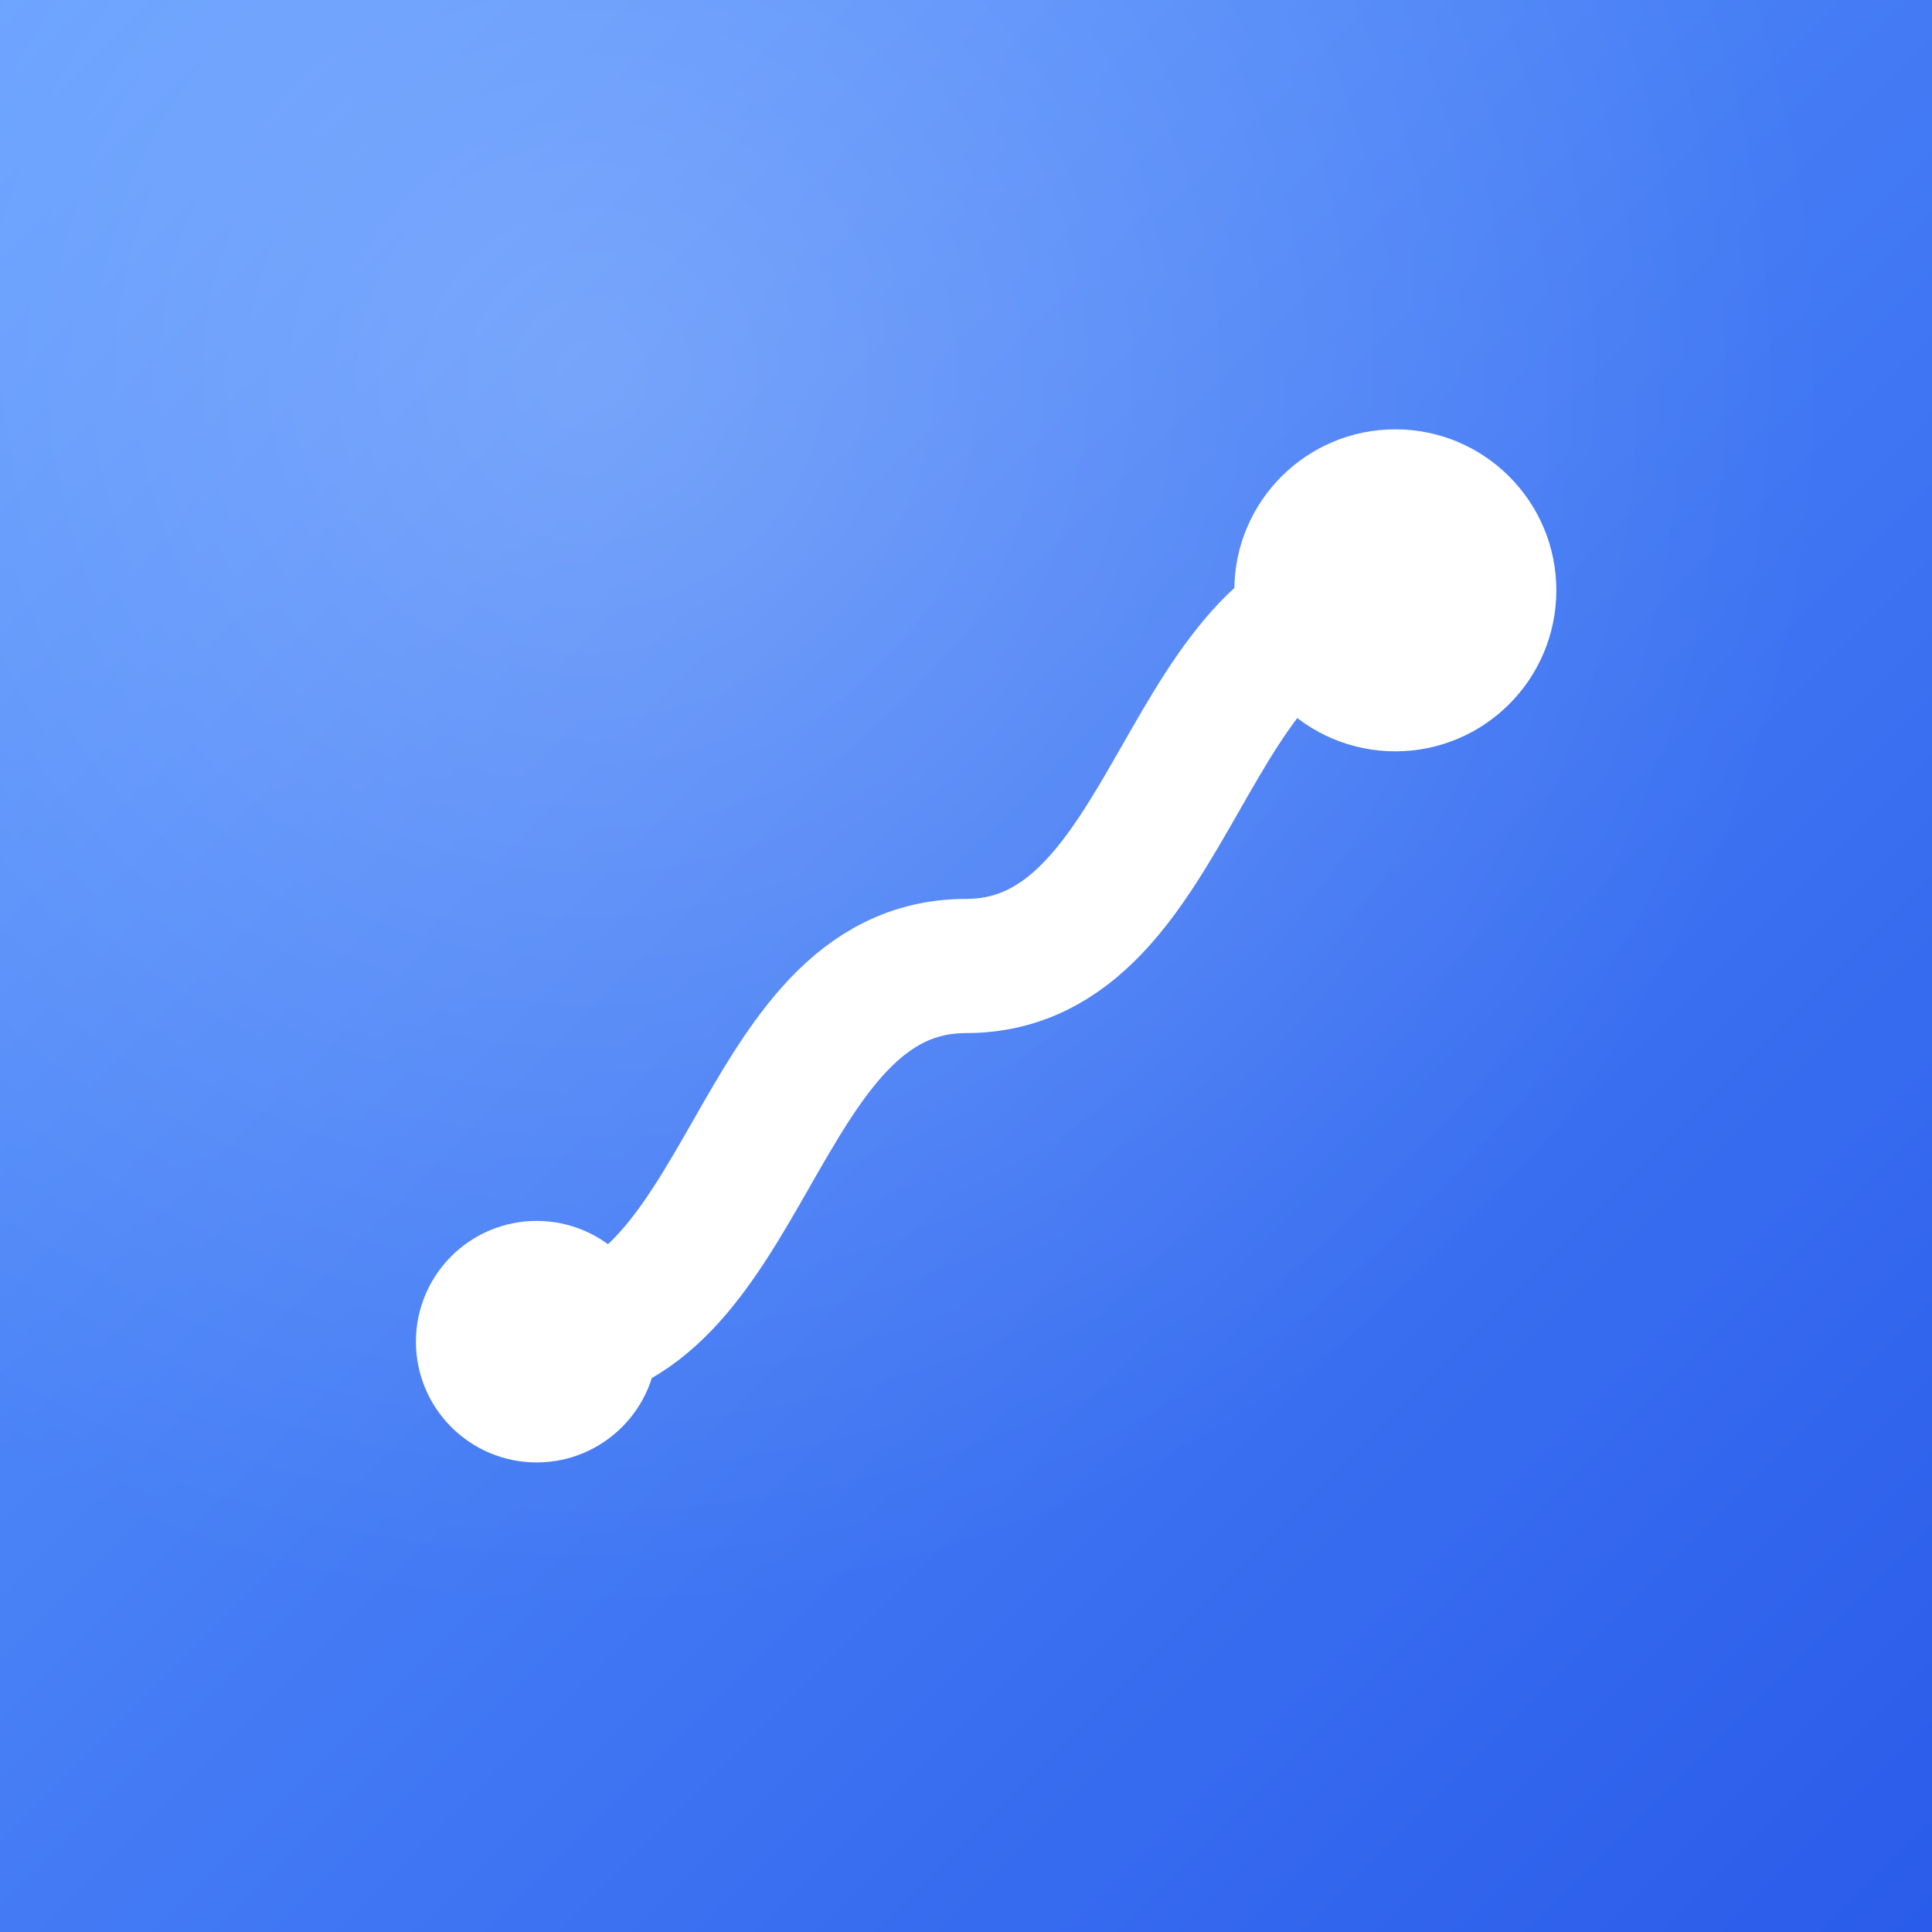
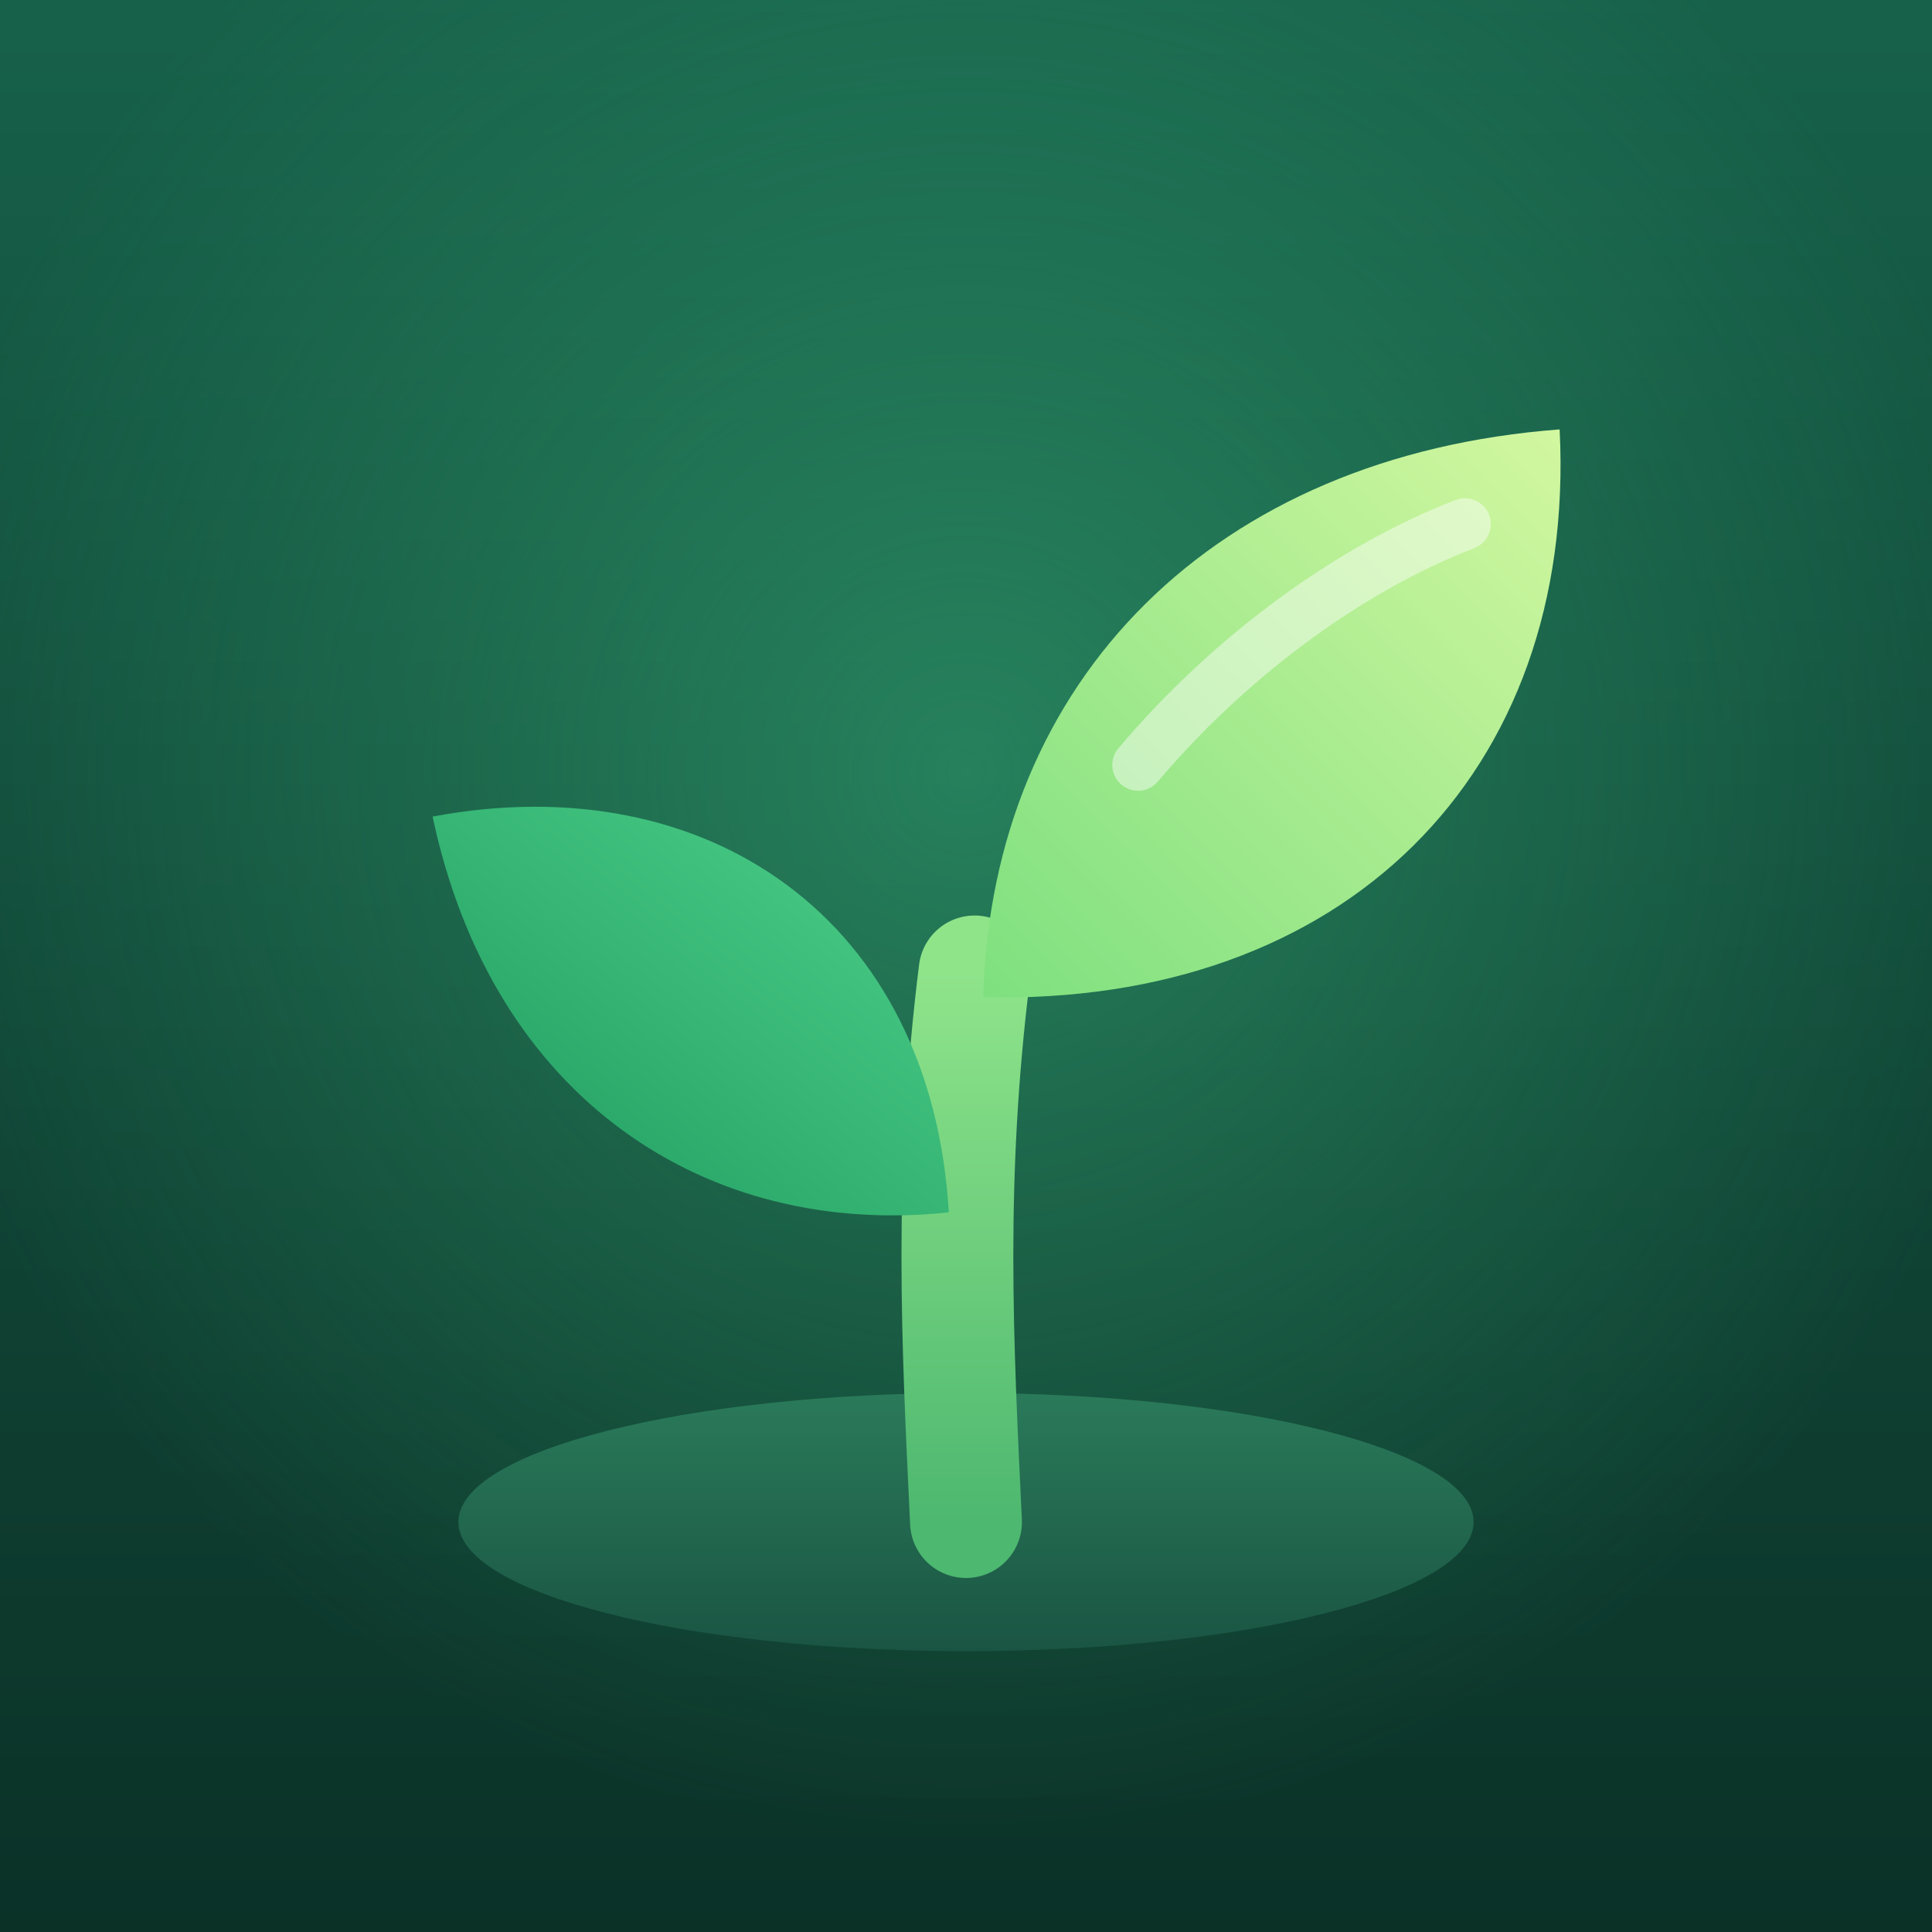
- <svg xmlns="http://www.w3.org/2000/svg" viewBox="0 0 72 72" width="640" height="640">
+ <svg xmlns="http://www.w3.org/2000/svg" viewBox="0 0 512 512" width="640" height="640">
  <defs>
-     <linearGradient id="bg" x1="0" y1="0" x2="72" y2="72" gradientUnits="userSpaceOnUse">
-       <stop stop-color="#5E9BFF" />
-       <stop offset="1" stop-color="#2A5BEA" />
+     <linearGradient id="lp-bg" x1="0" y1="0" x2="0" y2="1">
+       <stop offset="0" stop-color="#17614A" />
+       <stop offset="1" stop-color="#0B3127" />
    </linearGradient>
-     <radialGradient id="shine" cx="22" cy="14" r="46" gradientUnits="userSpaceOnUse">
-       <stop stop-color="#ffffff" stop-opacity="0.22" />
-       <stop offset="1" stop-color="#ffffff" stop-opacity="0" />
+     <radialGradient id="lp-glow" cx="0.5" cy="0.4" r="0.55">
+       <stop offset="0" stop-color="#3FBF83" stop-opacity="0.45" />
+       <stop offset="1" stop-color="#3FBF83" stop-opacity="0" />
    </radialGradient>
+     <linearGradient id="lp-l" x1="1" y1="0" x2="0" y2="1">
+       <stop offset="0" stop-color="#4FD18B" />
+       <stop offset="1" stop-color="#1E9A5E" />
+     </linearGradient>
+     <linearGradient id="lp-r" x1="0" y1="1" x2="1" y2="0">
+       <stop offset="0" stop-color="#7EE07F" />
+       <stop offset="1" stop-color="#D2F7A0" />
+     </linearGradient>
+     <linearGradient id="lp-stem" x1="0" y1="0" x2="0" y2="1">
+       <stop offset="0" stop-color="#8FE48A" />
+       <stop offset="1" stop-color="#4DB870" />
+     </linearGradient>
+     <linearGradient id="lp-soil" x1="0" y1="0" x2="0" y2="1">
+       <stop offset="0" stop-color="#2A7A5A" />
+       <stop offset="1" stop-color="#1A5543" />
+     </linearGradient>
  </defs>
-   <rect width="72" height="72" fill="url(#bg)" />
-   <rect width="72" height="72" fill="url(#shine)" />
-   <path d="M20 50c8 0 8-14 16-14s8-14 16-14" fill="none" stroke="#fff" stroke-width="5" stroke-linecap="round" />
-   <circle cx="20" cy="50" r="4.5" fill="#fff" />
-   <circle cx="52" cy="22" r="6" fill="#fff" />
+   <rect width="512" height="512" fill="url(#lp-bg)" />
+   <rect width="512" height="512" fill="url(#lp-glow)" />
+   <g transform="translate(256 262) scale(1.14) translate(-256 -248)">
+     <ellipse cx="256" cy="372" rx="118" ry="30" fill="url(#lp-soil)" />
+     <path d="M256 372C254 330 252 292 258 244" stroke="url(#lp-stem)" stroke-width="26" stroke-linecap="round" fill="none" />
+     <path d="M252 300C196 306 146 274 132 208C196 196 248 232 252 300Z" fill="url(#lp-l)" />
+     <path d="M260 250C262 176 314 124 394 118C398 198 344 252 260 250Z" fill="url(#lp-r)" />
+     <path d="M296 196C318 170 346 150 372 140" stroke="#fff" stroke-opacity="0.45" stroke-width="12" stroke-linecap="round" fill="none" />
+   </g>
</svg>
